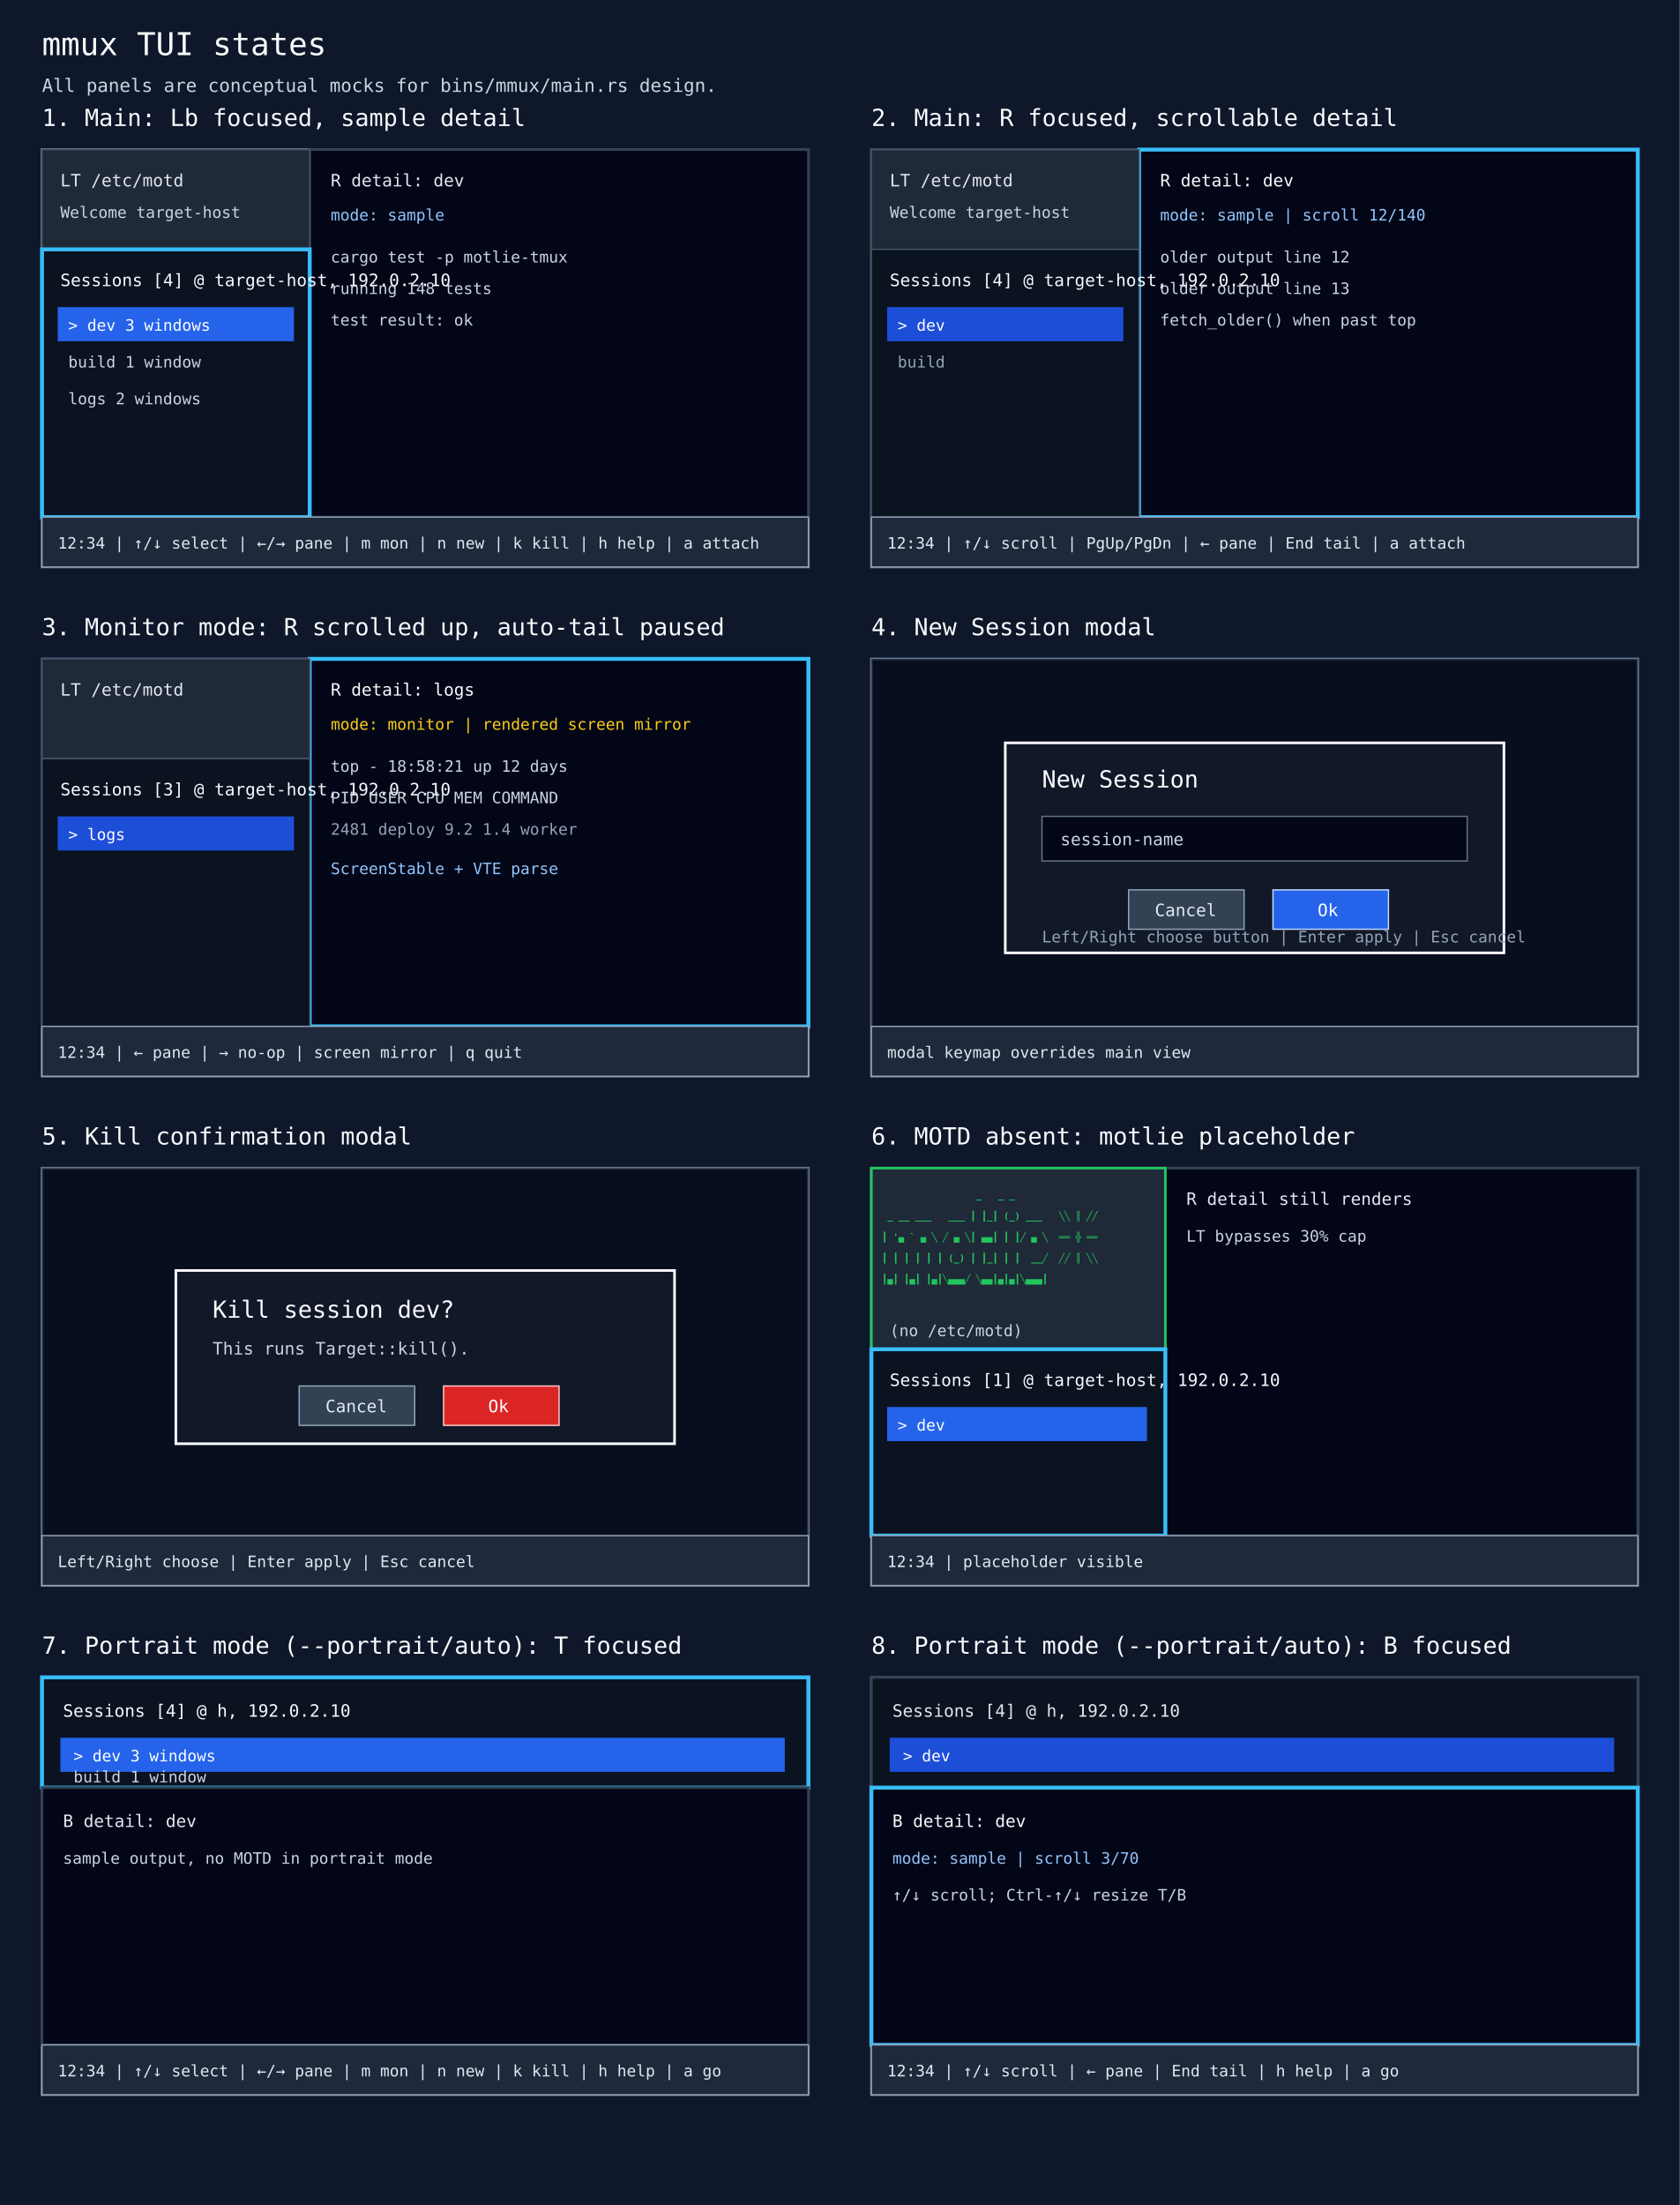
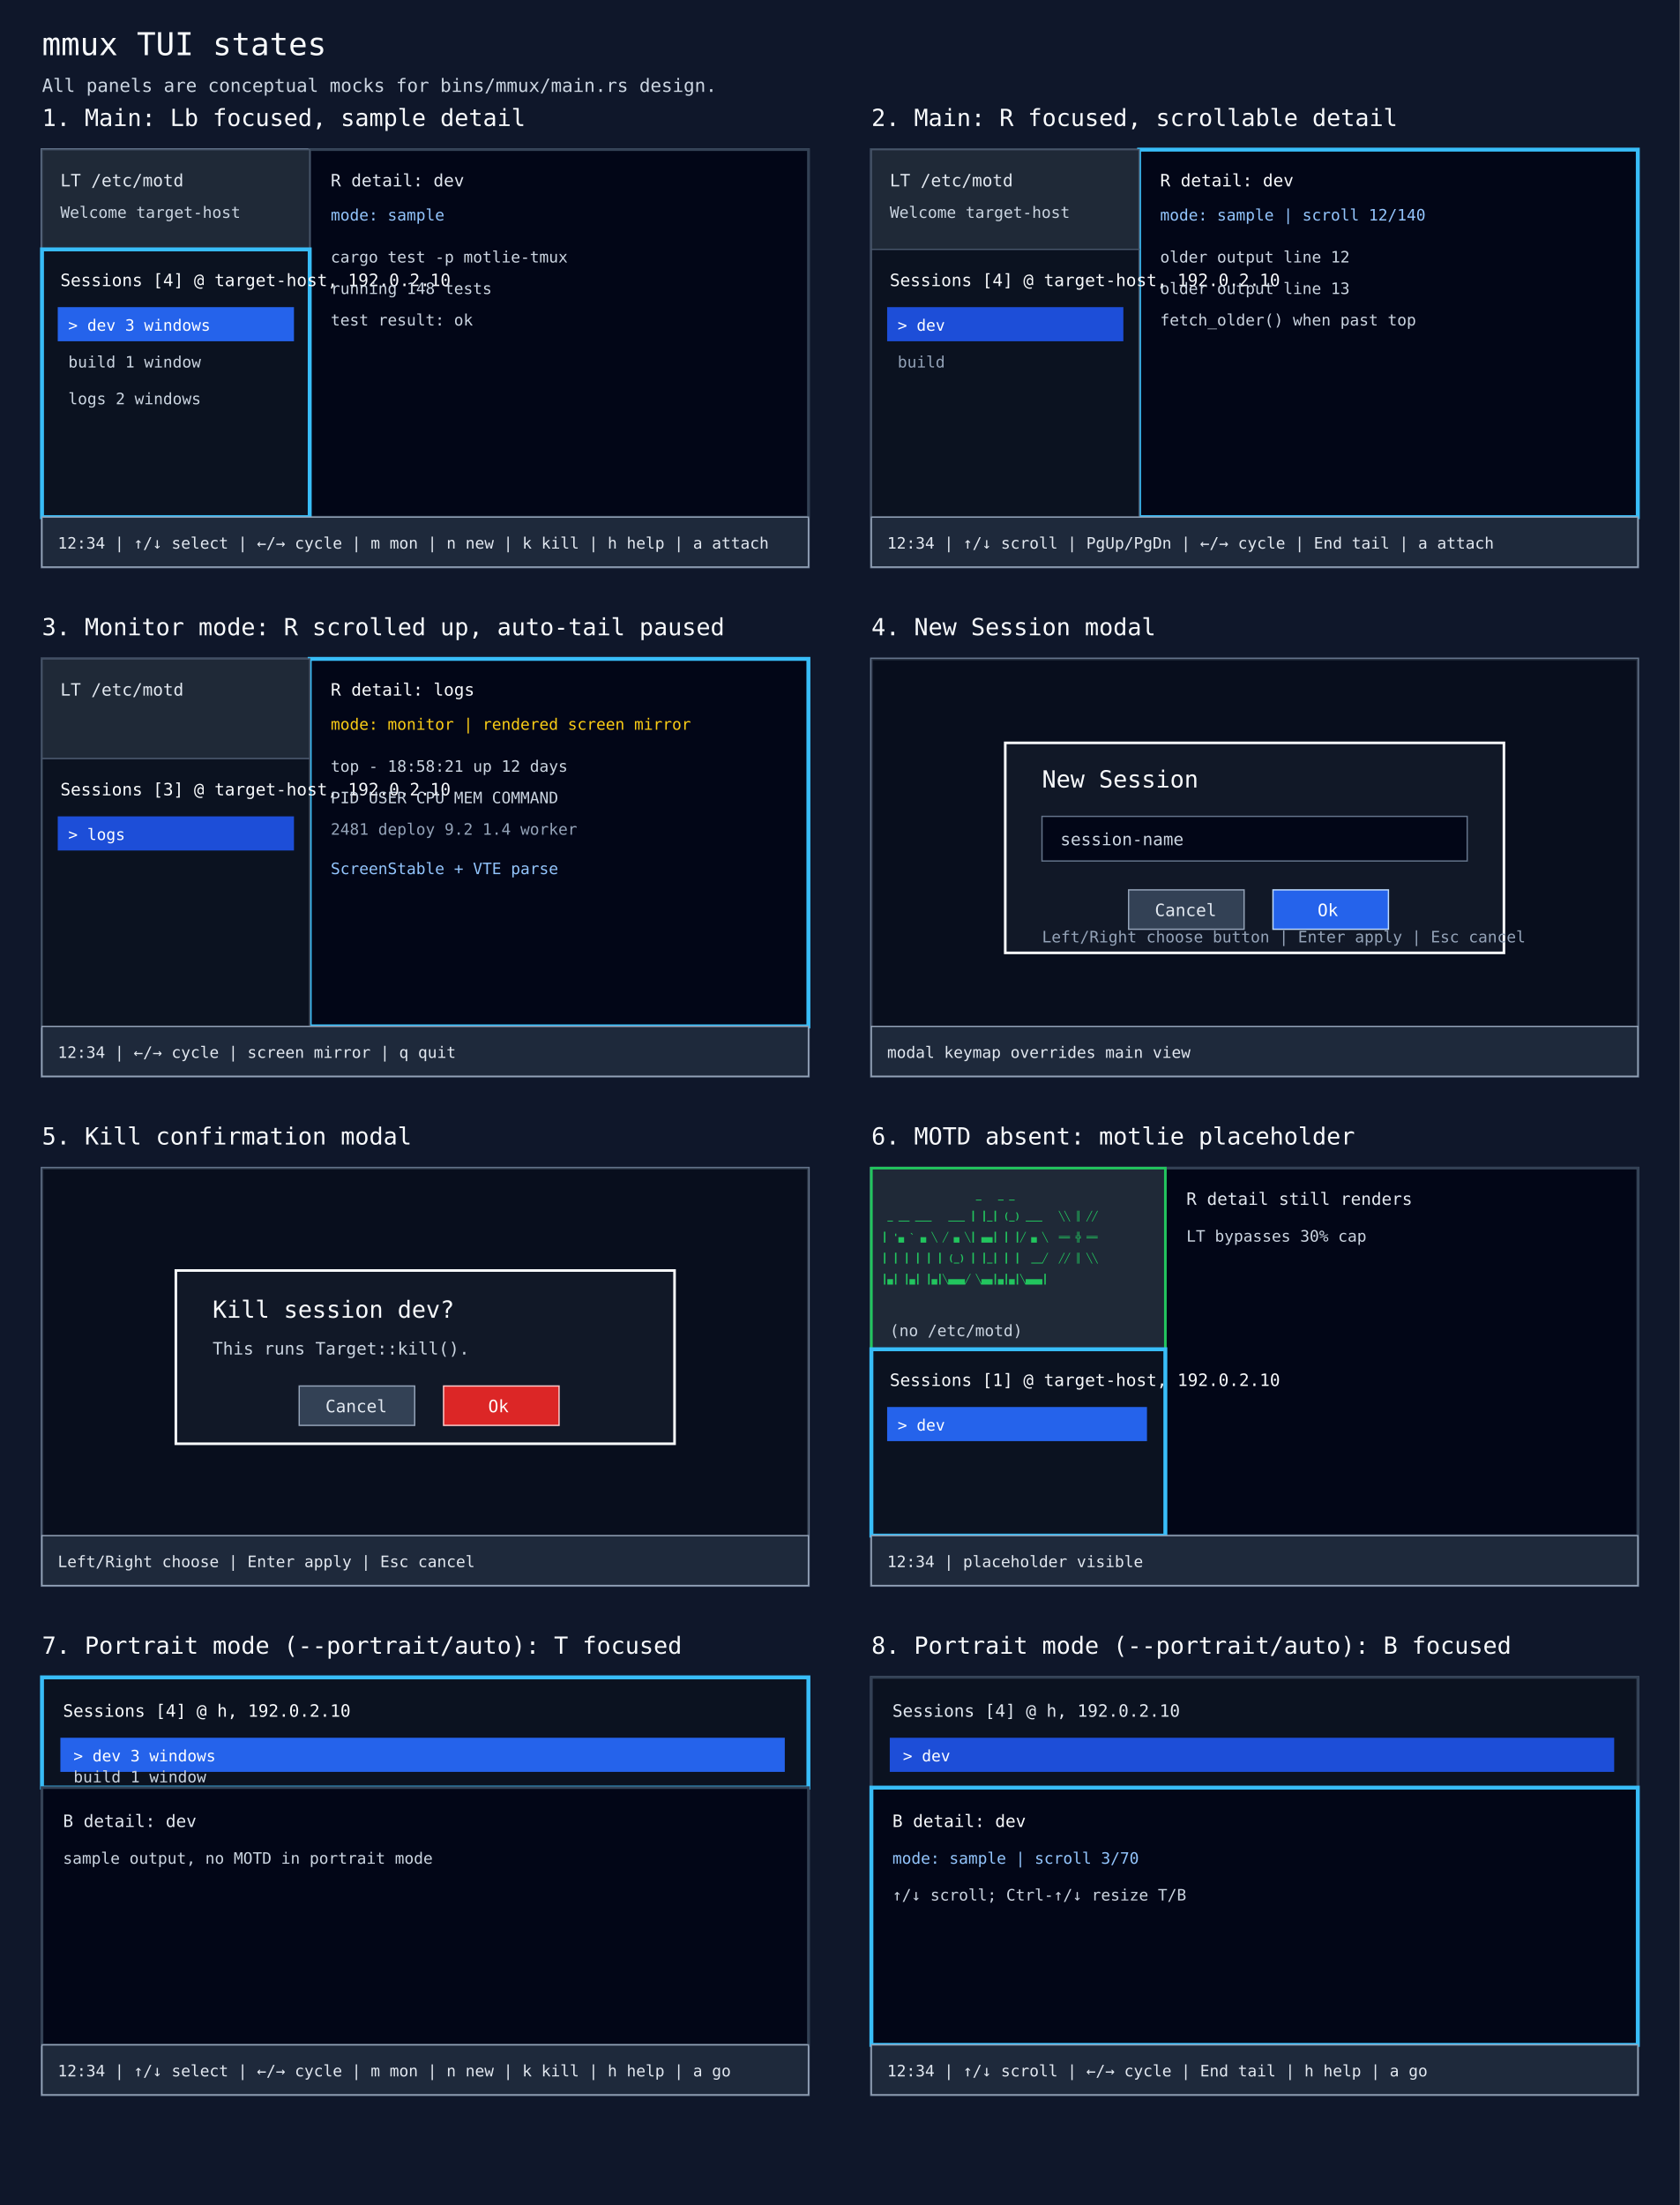
<svg xmlns="http://www.w3.org/2000/svg" width="1280" height="1680" viewBox="0 0 1280 1680" role="img" aria-label="mmux TUI design mock with eight selector states">
  <rect x="0" y="0" width="1280" height="1680" fill="#0f172a" />
  <text x="32" y="42" fill="#f8fafc" font-family="monospace" font-size="24">mmux TUI states</text>
  <text x="32" y="70" fill="#cbd5e1" font-family="monospace" font-size="14">All panels are conceptual mocks for bins/mmux/main.rs design.</text>
  <g transform="translate(32 96)">
    <text x="0" y="0" fill="#f8fafc" font-family="monospace" font-size="18">1. Main: Lb focused, sample detail</text>
    <rect x="0" y="18" width="584" height="318" fill="#020617" stroke="#64748b" stroke-width="2" />
    <rect x="0" y="18" width="204" height="280" fill="#111827" stroke="#64748b" stroke-width="2" />
    <rect x="204" y="18" width="380" height="280" fill="#020617" stroke="#334155" stroke-width="2" />
    <rect x="0" y="18" width="204" height="76" fill="#1f2937" stroke="#475569" stroke-width="1" />
    <rect x="0" y="94" width="204" height="204" fill="#0b1220" stroke="#38bdf8" stroke-width="3" />
    <text x="14" y="46" fill="#e2e8f0" font-family="monospace" font-size="13">LT /etc/motd</text>
    <text x="14" y="70" fill="#cbd5e1" font-family="monospace" font-size="12">Welcome target-host</text>
    <text x="14" y="122" fill="#f8fafc" font-family="monospace" font-size="13">Sessions [4] @ target-host, 192.0.2.10</text>
    <rect x="12" y="138" width="180" height="26" fill="#2563eb" />
    <text x="20" y="156" fill="#ffffff" font-family="monospace" font-size="12">&gt; dev      3 windows</text>
    <text x="20" y="184" fill="#cbd5e1" font-family="monospace" font-size="12">  build    1 window</text>
    <text x="20" y="212" fill="#cbd5e1" font-family="monospace" font-size="12">  logs     2 windows</text>
    <text x="220" y="46" fill="#e2e8f0" font-family="monospace" font-size="13">R detail: dev</text>
    <text x="220" y="72" fill="#93c5fd" font-family="monospace" font-size="12">mode: sample</text>
    <text x="220" y="104" fill="#cbd5e1" font-family="monospace" font-size="12">cargo test -p motlie-tmux</text>
    <text x="220" y="128" fill="#cbd5e1" font-family="monospace" font-size="12">running 148 tests</text>
    <text x="220" y="152" fill="#cbd5e1" font-family="monospace" font-size="12">test result: ok</text>
    <rect x="0" y="298" width="584" height="38" fill="#1e293b" stroke="#94a3b8" stroke-width="1" />
-     <text x="12" y="322" fill="#e2e8f0" font-family="monospace" font-size="12">12:34 | ↑/↓ select | ←/→ pane | m mon | n new | k kill | h help | a attach</text>
+     <text x="12" y="322" fill="#e2e8f0" font-family="monospace" font-size="12">12:34 | ↑/↓ select | ←/→ cycle | m mon | n new | k kill | h help | a attach</text>
  </g>
  <g transform="translate(664 96)">
    <text x="0" y="0" fill="#f8fafc" font-family="monospace" font-size="18">2. Main: R focused, scrollable detail</text>
    <rect x="0" y="18" width="584" height="318" fill="#020617" stroke="#64748b" stroke-width="2" />
    <rect x="0" y="18" width="204" height="280" fill="#111827" stroke="#334155" stroke-width="2" />
    <rect x="204" y="18" width="380" height="280" fill="#020617" stroke="#38bdf8" stroke-width="3" />
    <rect x="0" y="18" width="204" height="76" fill="#1f2937" stroke="#475569" stroke-width="1" />
    <rect x="0" y="94" width="204" height="204" fill="#0b1220" stroke="#475569" stroke-width="1" />
    <text x="14" y="46" fill="#e2e8f0" font-family="monospace" font-size="13">LT /etc/motd</text>
    <text x="14" y="70" fill="#cbd5e1" font-family="monospace" font-size="12">Welcome target-host</text>
    <text x="14" y="122" fill="#f8fafc" font-family="monospace" font-size="13">Sessions [4] @ target-host, 192.0.2.10</text>
    <rect x="12" y="138" width="180" height="26" fill="#1d4ed8" />
    <text x="20" y="156" fill="#ffffff" font-family="monospace" font-size="12">&gt; dev</text>
    <text x="20" y="184" fill="#94a3b8" font-family="monospace" font-size="12">  build</text>
    <text x="220" y="46" fill="#f8fafc" font-family="monospace" font-size="13">R detail: dev</text>
    <text x="220" y="72" fill="#93c5fd" font-family="monospace" font-size="12">mode: sample | scroll 12/140</text>
    <text x="220" y="104" fill="#cbd5e1" font-family="monospace" font-size="12">older output line 12</text>
    <text x="220" y="128" fill="#cbd5e1" font-family="monospace" font-size="12">older output line 13</text>
    <text x="220" y="152" fill="#cbd5e1" font-family="monospace" font-size="12">fetch_older() when past top</text>
    <rect x="0" y="298" width="584" height="38" fill="#1e293b" stroke="#94a3b8" stroke-width="1" />
-     <text x="12" y="322" fill="#e2e8f0" font-family="monospace" font-size="12">12:34 | ↑/↓ scroll | PgUp/PgDn | ← pane | End tail | a attach</text>
+     <text x="12" y="322" fill="#e2e8f0" font-family="monospace" font-size="12">12:34 | ↑/↓ scroll | PgUp/PgDn | ←/→ cycle | End tail | a attach</text>
  </g>
  <g transform="translate(32 484)">
    <text x="0" y="0" fill="#f8fafc" font-family="monospace" font-size="18">3. Monitor mode: R scrolled up, auto-tail paused</text>
    <rect x="0" y="18" width="584" height="318" fill="#020617" stroke="#64748b" stroke-width="2" />
    <rect x="0" y="18" width="204" height="280" fill="#111827" stroke="#334155" stroke-width="2" />
    <rect x="204" y="18" width="380" height="280" fill="#020617" stroke="#38bdf8" stroke-width="3" />
    <rect x="0" y="18" width="204" height="76" fill="#1f2937" stroke="#475569" stroke-width="1" />
    <rect x="0" y="94" width="204" height="204" fill="#0b1220" stroke="#475569" stroke-width="1" />
    <text x="14" y="46" fill="#e2e8f0" font-family="monospace" font-size="13">LT /etc/motd</text>
    <text x="14" y="122" fill="#f8fafc" font-family="monospace" font-size="13">Sessions [3] @ target-host, 192.0.2.10</text>
    <rect x="12" y="138" width="180" height="26" fill="#1d4ed8" />
    <text x="20" y="156" fill="#ffffff" font-family="monospace" font-size="12">&gt; logs</text>
    <text x="220" y="46" fill="#f8fafc" font-family="monospace" font-size="13">R detail: logs</text>
    <text x="220" y="72" fill="#facc15" font-family="monospace" font-size="12">mode: monitor | rendered screen mirror</text>
    <text x="220" y="104" fill="#cbd5e1" font-family="monospace" font-size="12">top - 18:58:21 up 12 days</text>
    <text x="220" y="128" fill="#cbd5e1" font-family="monospace" font-size="12">PID USER      CPU  MEM COMMAND</text>
    <text x="220" y="152" fill="#94a3b8" font-family="monospace" font-size="12">2481 deploy   9.2  1.4 worker</text>
    <text x="220" y="182" fill="#93c5fd" font-family="monospace" font-size="12">ScreenStable + VTE parse</text>
    <rect x="0" y="298" width="584" height="38" fill="#1e293b" stroke="#94a3b8" stroke-width="1" />
-     <text x="12" y="322" fill="#e2e8f0" font-family="monospace" font-size="12">12:34 | ← pane | → no-op | screen mirror | q quit</text>
+     <text x="12" y="322" fill="#e2e8f0" font-family="monospace" font-size="12">12:34 | ←/→ cycle | screen mirror | q quit</text>
  </g>
  <g transform="translate(664 484)">
    <text x="0" y="0" fill="#f8fafc" font-family="monospace" font-size="18">4. New Session modal</text>
    <rect x="0" y="18" width="584" height="318" fill="#020617" stroke="#64748b" stroke-width="2" />
    <rect x="0" y="18" width="584" height="280" fill="#0b1220" opacity="0.65" />
    <rect x="102" y="82" width="380" height="160" fill="#111827" stroke="#f8fafc" stroke-width="2" />
    <text x="130" y="116" fill="#f8fafc" font-family="monospace" font-size="18">New Session</text>
    <rect x="130" y="138" width="324" height="34" fill="#020617" stroke="#64748b" stroke-width="1" />
    <text x="144" y="160" fill="#cbd5e1" font-family="monospace" font-size="13">session-name</text>
    <rect x="196" y="194" width="88" height="30" fill="#334155" stroke="#94a3b8" />
    <text x="216" y="214" fill="#e2e8f0" font-family="monospace" font-size="13">Cancel</text>
    <rect x="306" y="194" width="88" height="30" fill="#2563eb" stroke="#bfdbfe" />
    <text x="340" y="214" fill="#ffffff" font-family="monospace" font-size="13">Ok</text>
    <text x="130" y="234" fill="#94a3b8" font-family="monospace" font-size="12">Left/Right choose button | Enter apply | Esc cancel</text>
    <rect x="0" y="298" width="584" height="38" fill="#1e293b" stroke="#94a3b8" stroke-width="1" />
    <text x="12" y="322" fill="#e2e8f0" font-family="monospace" font-size="12">modal keymap overrides main view</text>
  </g>
  <g transform="translate(32 872)">
    <text x="0" y="0" fill="#f8fafc" font-family="monospace" font-size="18">5. Kill confirmation modal</text>
    <rect x="0" y="18" width="584" height="318" fill="#020617" stroke="#64748b" stroke-width="2" />
    <rect x="0" y="18" width="584" height="280" fill="#0b1220" opacity="0.65" />
    <rect x="102" y="96" width="380" height="132" fill="#111827" stroke="#f8fafc" stroke-width="2" />
    <text x="130" y="132" fill="#f8fafc" font-family="monospace" font-size="18">Kill session dev?</text>
    <text x="130" y="160" fill="#cbd5e1" font-family="monospace" font-size="13">This runs Target::kill().</text>
    <rect x="196" y="184" width="88" height="30" fill="#334155" stroke="#94a3b8" />
    <text x="216" y="204" fill="#e2e8f0" font-family="monospace" font-size="13">Cancel</text>
    <rect x="306" y="184" width="88" height="30" fill="#dc2626" stroke="#fecaca" />
    <text x="340" y="204" fill="#ffffff" font-family="monospace" font-size="13">Ok</text>
    <rect x="0" y="298" width="584" height="38" fill="#1e293b" stroke="#94a3b8" stroke-width="1" />
    <text x="12" y="322" fill="#e2e8f0" font-family="monospace" font-size="12">Left/Right choose | Enter apply | Esc cancel</text>
  </g>
  <g transform="translate(664 872)">
    <text x="0" y="0" fill="#f8fafc" font-family="monospace" font-size="18">6. MOTD absent: motlie placeholder</text>
    <rect x="0" y="18" width="584" height="318" fill="#020617" stroke="#64748b" stroke-width="2" />
    <rect x="0" y="18" width="224" height="280" fill="#111827" stroke="#64748b" stroke-width="2" />
    <rect x="224" y="18" width="360" height="280" fill="#020617" stroke="#334155" stroke-width="2" />
    <rect x="0" y="18" width="224" height="138" fill="#1f2937" stroke="#22c55e" stroke-width="2" />
    <rect x="0" y="156" width="224" height="142" fill="#0b1220" stroke="#38bdf8" stroke-width="3" />
    <text x="8" y="41" fill="#22c55e" font-family="monospace" font-size="7" font-weight="700" xml:space="preserve">                 _   _ _</text>
    <text x="8" y="57" fill="#22c55e" font-family="monospace" font-size="7" font-weight="700" xml:space="preserve"> _ __ ___   ___ ┃ ┃_┃ (_) ___   ╲╲ ║ ╱╱</text>
    <text x="8" y="73" fill="#22c55e" font-family="monospace" font-size="7" font-weight="700" xml:space="preserve">┃ '▄ ` ▄ ╲ ╱ ▄ ╲┃ ▄▄┃ ┃ ┃╱ ▄ ╲  ══ ╬ ══</text>
    <text x="8" y="89" fill="#22c55e" font-family="monospace" font-size="7" font-weight="700" xml:space="preserve">┃ ┃ ┃ ┃ ┃ ┃ (_) ┃ ┃_┃ ┃ ┃  __╱  ╱╱ ║ ╲╲</text>
    <text x="8" y="105" fill="#22c55e" font-family="monospace" font-size="7" font-weight="700" xml:space="preserve">┃▄┃ ┃▄┃ ┃▄┃╲▄▄▄╱ ╲▄▄┃▄┃▄┃╲▄▄▄┃</text>
    <text x="14" y="146" fill="#cbd5e1" font-family="monospace" font-size="12">(no /etc/motd)</text>
    <text x="14" y="184" fill="#f8fafc" font-family="monospace" font-size="13">Sessions [1] @ target-host, 192.0.2.10</text>
    <rect x="12" y="200" width="198" height="26" fill="#2563eb" />
    <text x="20" y="218" fill="#ffffff" font-family="monospace" font-size="12">&gt; dev</text>
    <text x="240" y="46" fill="#e2e8f0" font-family="monospace" font-size="13">R detail still renders</text>
    <text x="240" y="74" fill="#cbd5e1" font-family="monospace" font-size="12">LT bypasses 30% cap</text>
    <rect x="0" y="298" width="584" height="38" fill="#1e293b" stroke="#94a3b8" stroke-width="1" />
    <text x="12" y="322" fill="#e2e8f0" font-family="monospace" font-size="12">12:34 | placeholder visible</text>
  </g>
  <g transform="translate(32 1260)">
    <text x="0" y="0" fill="#f8fafc" font-family="monospace" font-size="18">7. Portrait mode (--portrait/auto): T focused</text>
    <rect x="0" y="18" width="584" height="318" fill="#020617" stroke="#64748b" stroke-width="2" />
    <rect x="0" y="18" width="584" height="84" fill="#0b1220" stroke="#38bdf8" stroke-width="3" />
    <rect x="0" y="102" width="584" height="196" fill="#020617" stroke="#334155" stroke-width="2" />
    <text x="16" y="48" fill="#f8fafc" font-family="monospace" font-size="13">Sessions [4] @ h, 192.0.2.10</text>
    <rect x="14" y="64" width="552" height="26" fill="#2563eb" />
    <text x="24" y="82" fill="#ffffff" font-family="monospace" font-size="12">&gt; dev      3 windows</text>
    <text x="24" y="98" fill="#cbd5e1" font-family="monospace" font-size="12">  build    1 window</text>
    <text x="16" y="132" fill="#e2e8f0" font-family="monospace" font-size="13">B detail: dev</text>
    <text x="16" y="160" fill="#cbd5e1" font-family="monospace" font-size="12">sample output, no MOTD in portrait mode</text>
    <rect x="0" y="298" width="584" height="38" fill="#1e293b" stroke="#94a3b8" stroke-width="1" />
-     <text x="12" y="322" fill="#e2e8f0" font-family="monospace" font-size="12">12:34 | ↑/↓ select | ←/→ pane | m mon | n new | k kill | h help | a go</text>
+     <text x="12" y="322" fill="#e2e8f0" font-family="monospace" font-size="12">12:34 | ↑/↓ select | ←/→ cycle | m mon | n new | k kill | h help | a go</text>
  </g>
  <g transform="translate(664 1260)">
    <text x="0" y="0" fill="#f8fafc" font-family="monospace" font-size="18">8. Portrait mode (--portrait/auto): B focused</text>
    <rect x="0" y="18" width="584" height="318" fill="#020617" stroke="#64748b" stroke-width="2" />
    <rect x="0" y="18" width="584" height="84" fill="#0b1220" stroke="#334155" stroke-width="2" />
    <rect x="0" y="102" width="584" height="196" fill="#020617" stroke="#38bdf8" stroke-width="3" />
    <text x="16" y="48" fill="#e2e8f0" font-family="monospace" font-size="13">Sessions [4] @ h, 192.0.2.10</text>
    <rect x="14" y="64" width="552" height="26" fill="#1d4ed8" />
    <text x="24" y="82" fill="#ffffff" font-family="monospace" font-size="12">&gt; dev</text>
    <text x="16" y="132" fill="#f8fafc" font-family="monospace" font-size="13">B detail: dev</text>
    <text x="16" y="160" fill="#93c5fd" font-family="monospace" font-size="12">mode: sample | scroll 3/70</text>
    <text x="16" y="188" fill="#cbd5e1" font-family="monospace" font-size="12">↑/↓ scroll; Ctrl-↑/↓ resize T/B</text>
    <rect x="0" y="298" width="584" height="38" fill="#1e293b" stroke="#94a3b8" stroke-width="1" />
-     <text x="12" y="322" fill="#e2e8f0" font-family="monospace" font-size="12">12:34 | ↑/↓ scroll | ← pane | End tail | h help | a go</text>
+     <text x="12" y="322" fill="#e2e8f0" font-family="monospace" font-size="12">12:34 | ↑/↓ scroll | ←/→ cycle | End tail | h help | a go</text>
  </g>
</svg>
